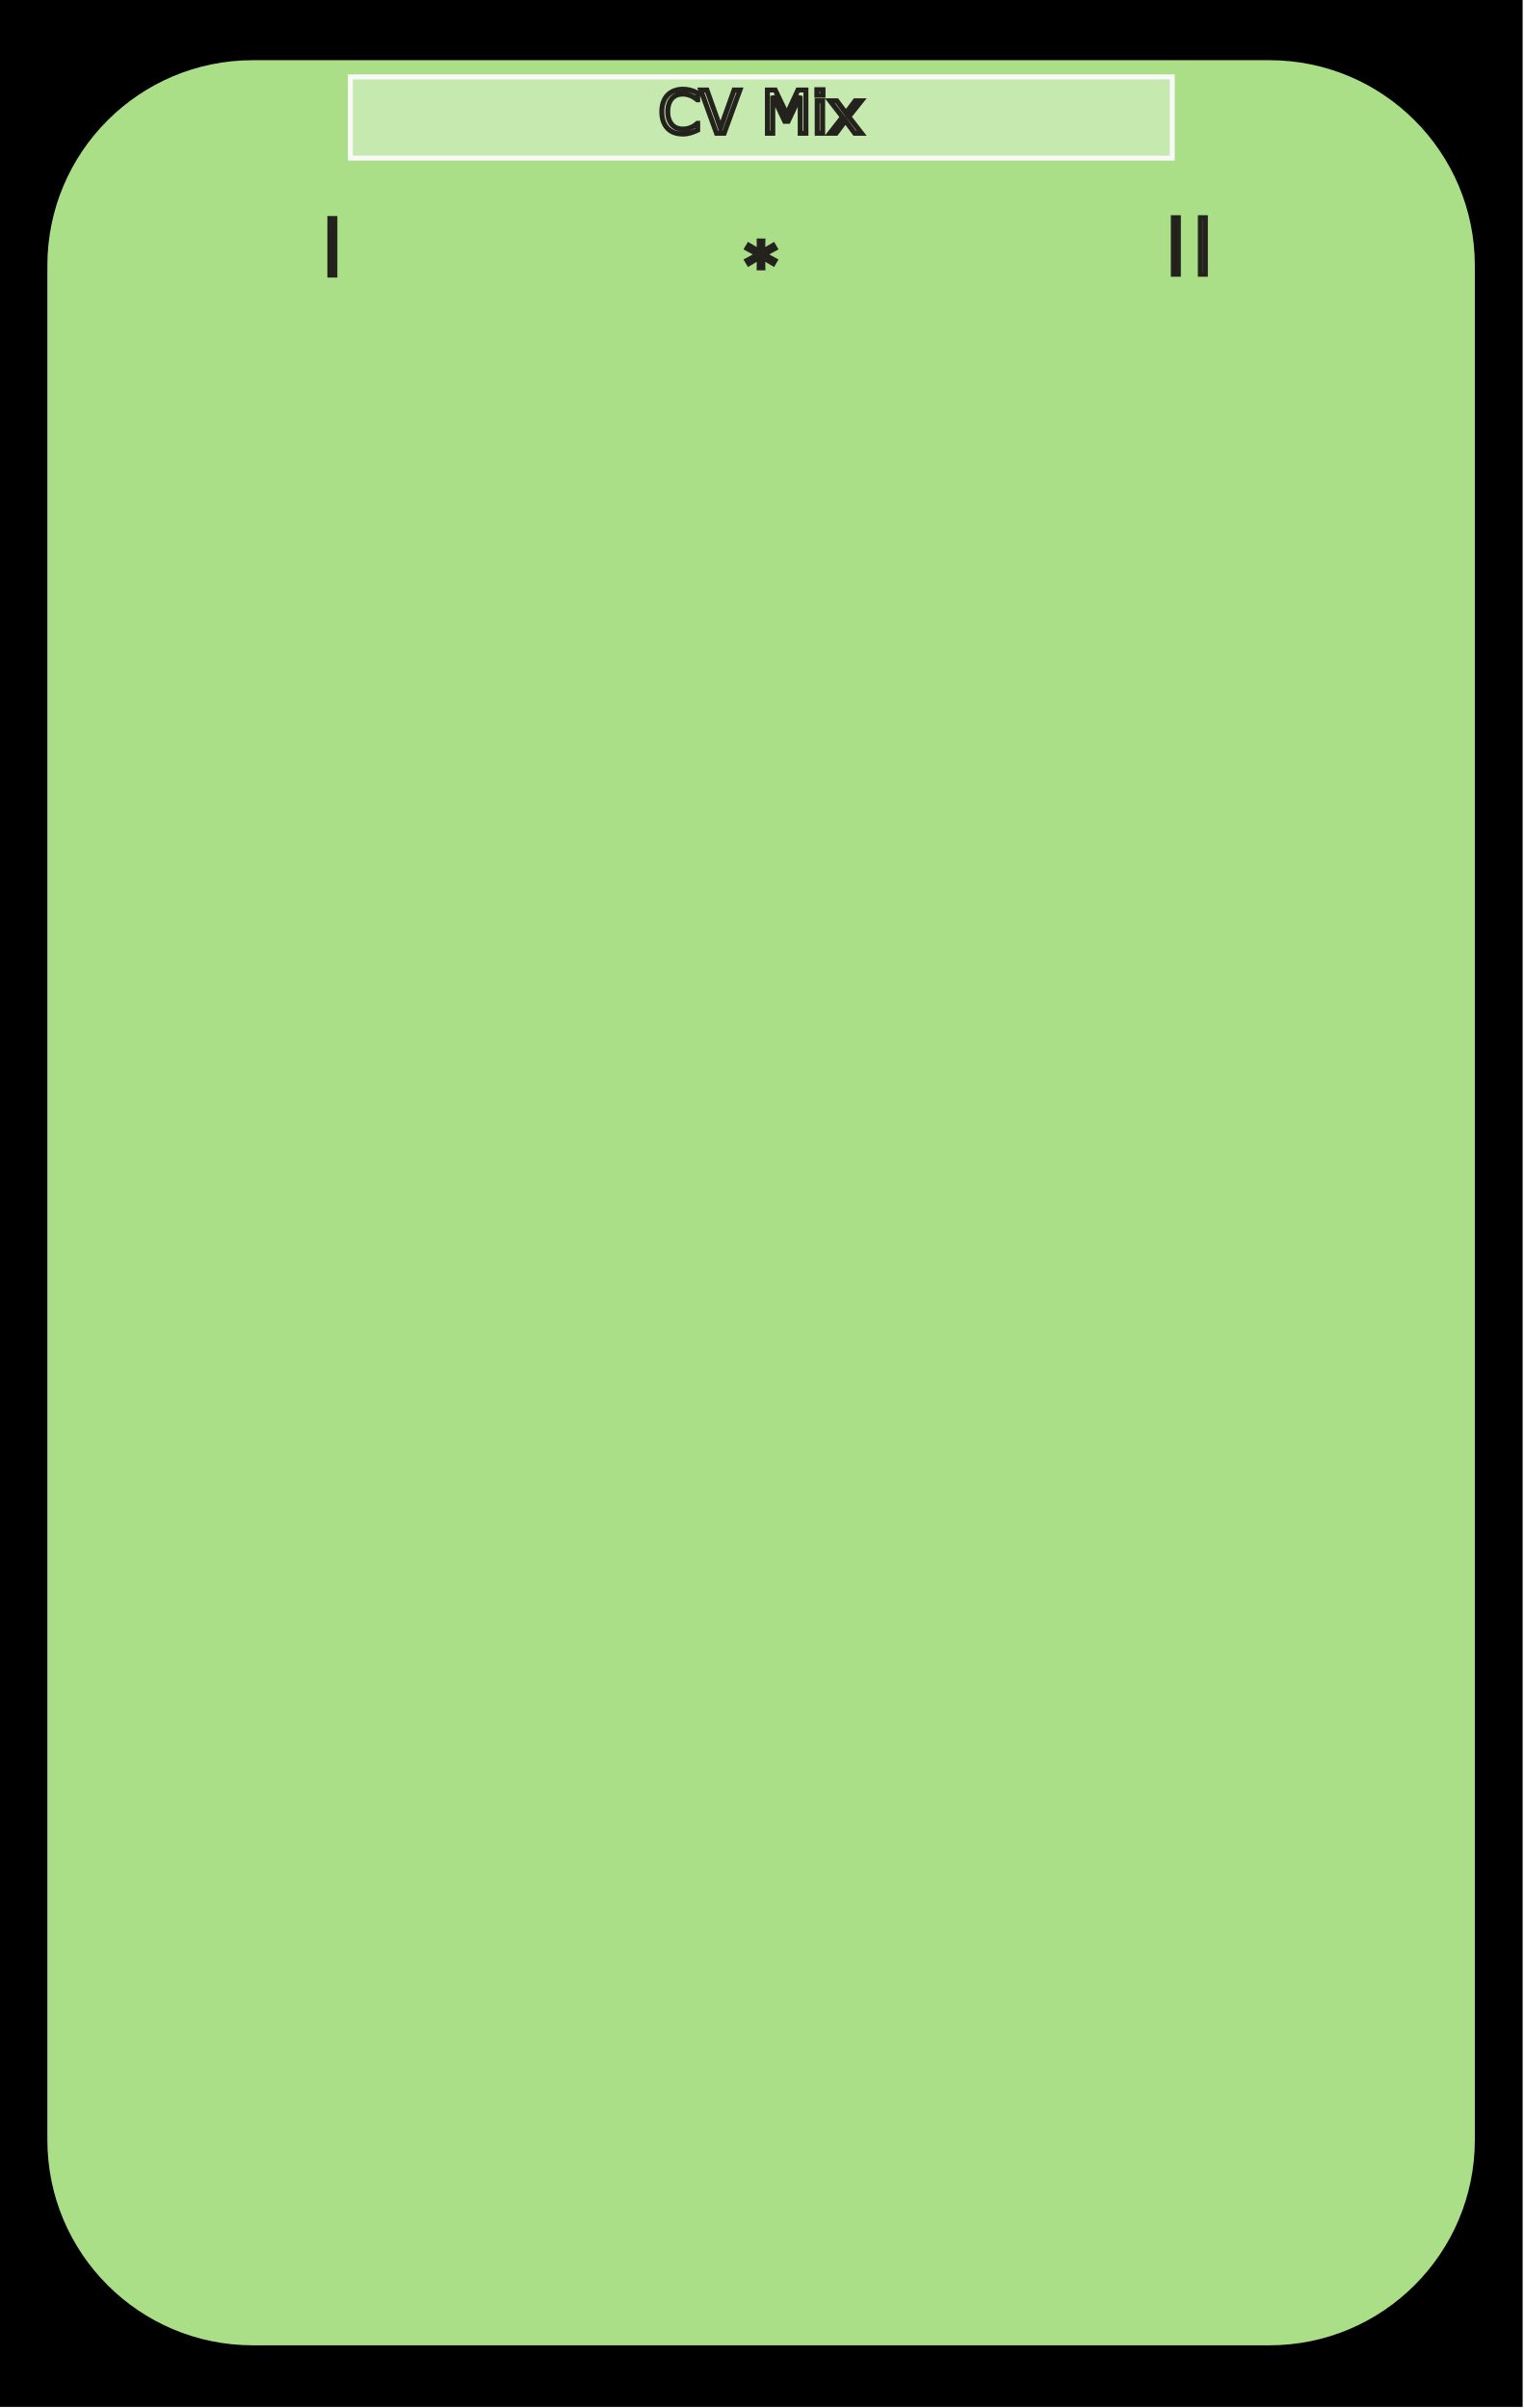
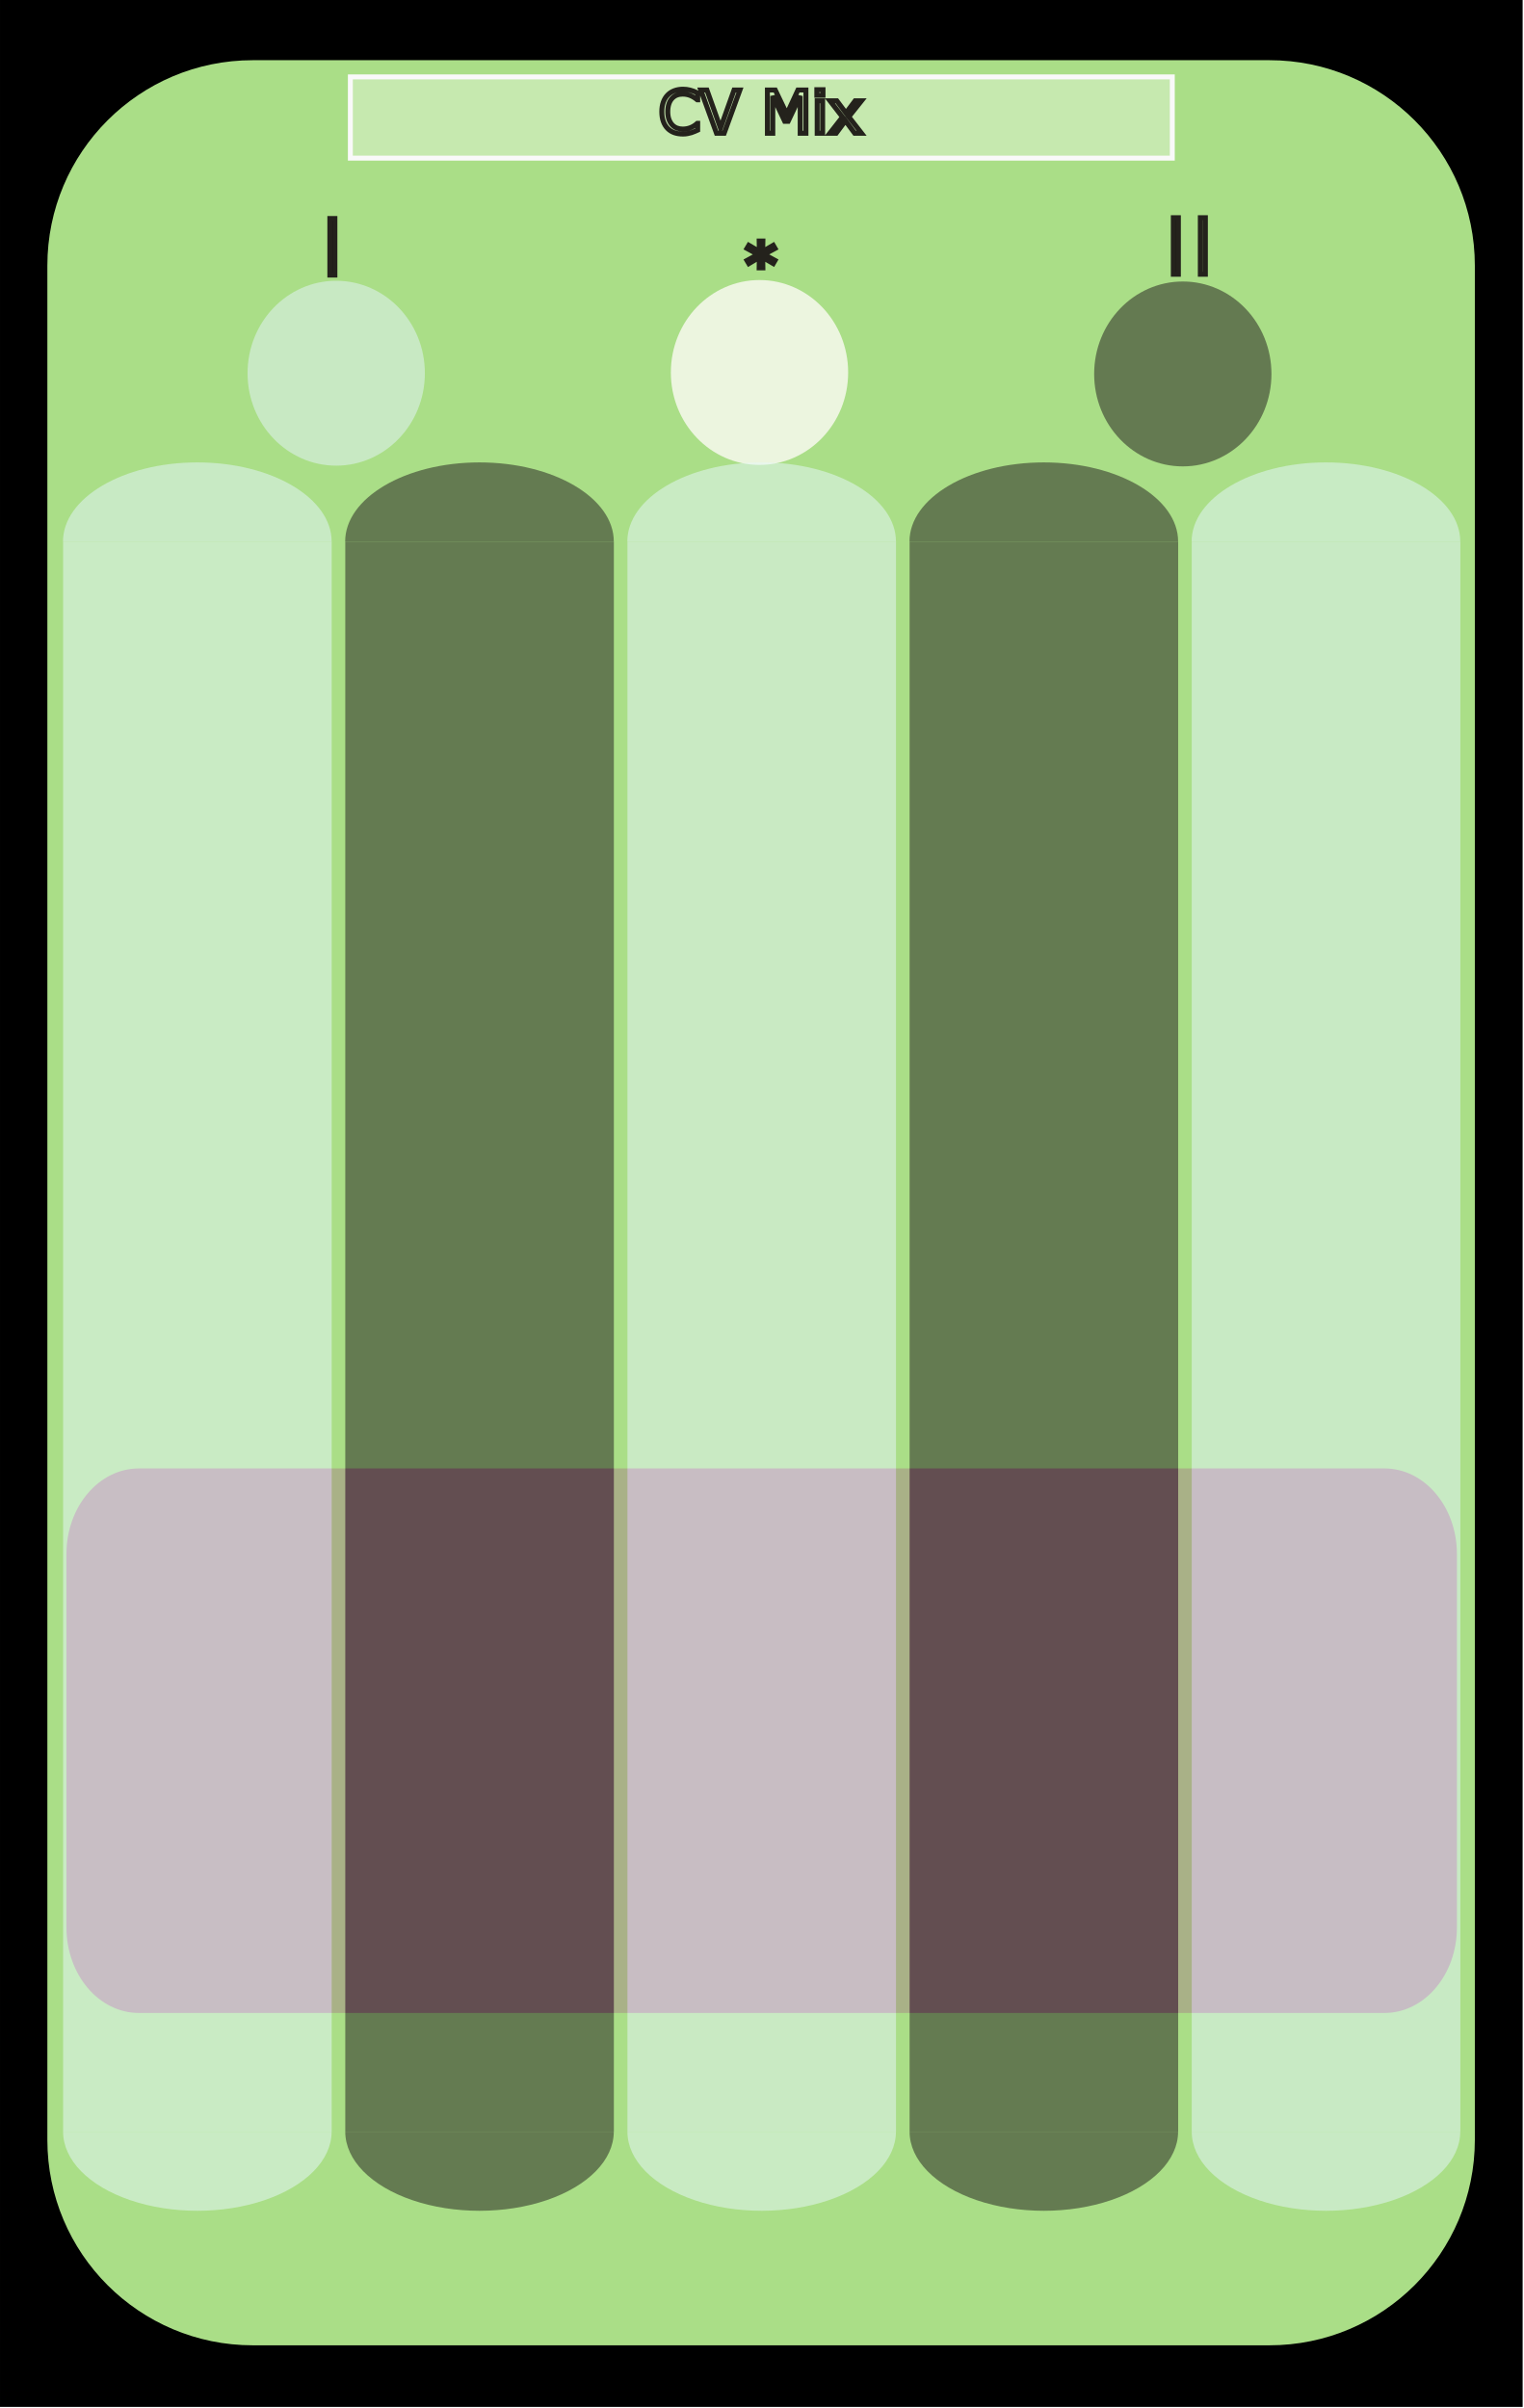
- <svg xmlns="http://www.w3.org/2000/svg" viewBox="0 0 81.28 128.5" width="81.28mm" height="128.5mm" version="1.1" id="svg5">
+ <svg xmlns="http://www.w3.org/2000/svg" viewBox="0 0 81.28 128.5" width="81.28mm" height="128.5mm" version="1.1" id="svg5" xml:space="preserve">
  <defs id="defs1" />
  <g transform="matrix(0.2644604,0,0,0.2644604,-238.7737,-78.60282)" id="g5">
    <g id="g4" transform="matrix(1.003457,0,0,1,-3.121043,-0.6440278)">
      <g id="g1" transform="matrix(0.9715842,0,0,1,56.70103,1.288055)">
        <path d="m 1186.014,296.576 c 0,0 -315.095,0 -315.095,0 0,0 0,485.669 0,485.669 0,0 315.095,0 315.095,0 z" fill="#8ac68a" id="path1" style="fill:#000000;stroke-width:1.16" />
      </g>
    </g>
  </g>
  <rect style="fill:#aade87;stroke-width:0.265" id="rect7" width="76.165" height="121.943" x="2.527" y="3.212" ry="10.963" />
  <rect style="fill:#c6e9af;stroke:#f9f9f9;stroke-width:0.264" id="rect8" width="43.855" height="4.336" x="18.694" y="4.103" />
  <path d="m 17.869,14.679 h -0.27 v -3.019 h 0.27 z" id="text26" style="stroke:#24221c;stroke-width:0.264" aria-label="|" />
  <path d="m 62.874,14.636 h -0.27 v -3.019 h 0.27 z" id="text37" style="stroke:#24221c;stroke-width:0.264" aria-label="|" />
  <path d="m 64.315,14.636 h -0.27 v -3.019 h 0.27 z" id="text36" style="fill:#000000;fill-opacity:0;stroke:#24221c;stroke-width:0.264" aria-label="|" />
  <path d="m 41.356,13.897 -0.099,0.17 -0.561,-0.33 0.009,0.558 h -0.2 l 0.008,-0.558 -0.559,0.332 -0.101,-0.17 0.59,-0.321 -0.59,-0.321 0.101,-0.17 0.561,0.33 -0.009,-0.556 h 0.2 l -0.011,0.556 0.562,-0.329 0.099,0.17 -0.589,0.318 z" id="text38" style="stroke:#24221c;stroke-width:0.264" aria-label="*" />
  <path d="m 37.225,6.943 q -0.085,0.037 -0.155,0.07 -0.068,0.033 -0.18,0.068 -0.095,0.029 -0.206,0.05 -0.11,0.022 -0.243,0.022 -0.251,0 -0.457,-0.07 Q 35.779,7.011 35.627,6.861 35.478,6.713 35.395,6.487 35.311,6.259 35.311,5.958 q 0,-0.285 0.081,-0.51 0.081,-0.225 0.233,-0.38 0.147,-0.15 0.355,-0.229 0.209,-0.079 0.464,-0.079 0.186,0 0.371,0.045 0.186,0.045 0.412,0.158 v 0.364 h -0.023 Q 37.012,5.168 36.824,5.095 q -0.188,-0.073 -0.402,-0.073 -0.175,0 -0.316,0.057 -0.14,0.056 -0.25,0.175 -0.107,0.116 -0.167,0.295 -0.059,0.177 -0.059,0.409 0,0.243 0.065,0.419 0.067,0.175 0.171,0.285 0.109,0.115 0.253,0.171 0.146,0.054 0.307,0.054 0.222,0 0.415,-0.076 0.194,-0.076 0.363,-0.228 h 0.022 z M 39.48,4.802 38.639,7.11 H 38.23 L 37.39,4.802 h 0.329 l 0.724,2.031 0.724,-2.031 z m 3.522,2.308 H 42.695 V 5.121 L 42.053,6.475 H 41.87 L 41.233,5.121 V 7.11 H 40.946 V 4.802 h 0.419 l 0.615,1.285 0.595,-1.285 h 0.426 z m 0.91,-2.022 H 43.583 V 4.786 h 0.329 z m -0.019,2.022 H 43.602 V 5.378 h 0.291 z m 2.076,0 H 45.602 L 45.11,6.445 44.616,7.11 h -0.34 l 0.676,-0.864 -0.67,-0.868 h 0.367 l 0.488,0.654 0.49,-0.654 h 0.341 l -0.681,0.853 z" id="text1" style="font-size:3.175px;fill-opacity:0;stroke:#24221c;stroke-width:0.265" aria-label="CV Mix" />
+   <g id="g23" transform="translate(-0.1164876,-0.2631522)" style="fill:#272420;fill-opacity:0.531">
+     <path d="m 32.867,29.161 a 7.167,4.224 0 0 1 0,0.003 H 25.7 18.539 v 84.851 h 7.163 7.164 a 7.164,4.224 0 0 1 -5.17e-4,0.004 h 0.004 V 29.161 Z" style="fill:#272420;fill-opacity:0.531;stroke-width:0.265;stroke-opacity:0.527" id="path19" />
+     <path d="M 32.866,114.019 H 18.539 v -0.004 h -0.001 a 7.164,4.224 0 0 0 3.582,3.658 7.164,4.224 0 0 0 7.164,0 7.164,4.224 0 0 0 3.582,-3.654 z" style="fill:#272420;fill-opacity:0.531;stroke-width:0.299;stroke-opacity:0.528" id="path20" />
+     <path d="m 25.7,24.939 a 7.167,4.224 0 0 0 -7.167,4.225 h 0.006 v -0.003 H 32.867 A 7.167,4.224 0 0 0 25.7,24.939 Z" style="fill:#272420;fill-opacity:0.531;stroke-width:0.299;stroke-opacity:0.528" id="path18" />
+   </g>
+   <g id="g25" transform="translate(-15.17145,-0.2631522)">
+     <path d="m 32.867,29.161 a 7.167,4.224 0 0 1 0,0.003 H 25.7 18.539 v 84.851 h 7.163 7.164 a 7.164,4.224 0 0 1 -5.17e-4,0.004 h 0.004 V 29.161 Z" style="fill:#e3f6f8;fill-opacity:0.531;stroke-width:0.265;stroke-opacity:0.527" id="path23" />
+     <path d="M 32.866,114.019 H 18.539 v -0.004 h -0.001 a 7.164,4.224 0 0 0 3.582,3.658 7.164,4.224 0 0 0 7.164,0 7.164,4.224 0 0 0 3.582,-3.654 z" style="fill:#e3f7f9;fill-opacity:0.531;stroke-width:0.299;stroke-opacity:0.528" id="path24" />
+     <path d="m 25.7,24.939 a 7.167,4.224 0 0 0 -7.167,4.225 h 0.006 v -0.003 H 32.867 A 7.167,4.224 0 0 0 25.7,24.939 Z" style="fill:#e2f5f8;fill-opacity:0.531;stroke-width:0.299;stroke-opacity:0.528" id="path25" />
+   </g>
+   <ellipse style="fill:#262220;fill-opacity:0.531;stroke:none;stroke-width:0.265;stroke-opacity:0.528" id="path26" cx="63.11" cy="19.955" rx="4.73" ry="4.933" />
+   <ellipse style="fill:#fdfbf6;fill-opacity:0.801;stroke:none;stroke-width:0.265;stroke-opacity:0.528" id="ellipse27" cx="40.524" cy="19.877" rx="4.73" ry="4.933" />
+   <ellipse style="fill:#e2f4f8;fill-opacity:0.529;stroke:none;stroke-width:0.265;stroke-opacity:0.528" id="ellipse28" cx="17.939" cy="19.916" rx="4.73" ry="4.933" />
+   <g id="g30" transform="translate(29.99345,-0.2631522)" style="fill:#272420;fill-opacity:0.531">
+     <path d="m 32.867,29.161 a 7.167,4.224 0 0 1 0,0.003 H 25.7 18.539 v 84.851 h 7.163 7.164 a 7.164,4.224 0 0 1 -5.17e-4,0.004 h 0.004 V 29.161 Z" style="fill:#272420;fill-opacity:0.531;stroke-width:0.265;stroke-opacity:0.527" id="path28" />
+     <path d="M 32.866,114.019 H 18.539 v -0.004 h -0.001 a 7.164,4.224 0 0 0 3.582,3.658 7.164,4.224 0 0 0 7.164,0 7.164,4.224 0 0 0 3.582,-3.654 z" style="fill:#272420;fill-opacity:0.531;stroke-width:0.299;stroke-opacity:0.528" id="path29" />
+     <path d="m 25.7,24.939 a 7.167,4.224 0 0 0 -7.167,4.225 h 0.006 v -0.003 H 32.867 A 7.167,4.224 0 0 0 25.7,24.939 Z" style="fill:#272420;fill-opacity:0.531;stroke-width:0.299;stroke-opacity:0.528" id="path30" />
+   </g>
+   <g id="g33" transform="translate(14.93848,-0.2631522)">
+     <path d="m 32.867,29.161 a 7.167,4.224 0 0 1 0,0.003 H 25.7 18.539 v 84.851 h 7.163 7.164 a 7.164,4.224 0 0 1 -5.17e-4,0.004 h 0.004 V 29.161 Z" style="fill:#e3f5f7;fill-opacity:0.531;stroke-width:0.265;stroke-opacity:0.527" id="path31" />
+     <path d="M 32.866,114.019 H 18.539 v -0.004 h -0.001 a 7.164,4.224 0 0 0 3.582,3.658 7.164,4.224 0 0 0 7.164,0 7.164,4.224 0 0 0 3.582,-3.654 z" style="fill:#e3f6f7;fill-opacity:0.531;stroke-width:0.299;stroke-opacity:0.528" id="path32" />
+     <path d="m 25.7,24.939 a 7.167,4.224 0 0 0 -7.167,4.225 h 0.006 v -0.003 H 32.867 A 7.167,4.224 0 0 0 25.7,24.939 Z" style="fill:#e3f6f7;fill-opacity:0.531;stroke-width:0.299;stroke-opacity:0.528" id="path33" />
+   </g>
+   <g id="g36" transform="translate(45.04841,-0.2631522)">
+     <path d="m 32.867,29.161 a 7.167,4.224 0 0 1 0,0.003 H 25.7 18.539 v 84.851 h 7.163 7.164 a 7.164,4.224 0 0 1 -5.17e-4,0.004 h 0.004 V 29.161 Z" style="fill:#e2f5f8;fill-opacity:0.531;stroke-width:0.265;stroke-opacity:0.527" id="path34" />
+     <path d="M 32.866,114.019 H 18.539 v -0.004 h -0.001 a 7.164,4.224 0 0 0 3.582,3.658 7.164,4.224 0 0 0 7.164,0 7.164,4.224 0 0 0 3.582,-3.654 z" style="fill:#e2f4f8;fill-opacity:0.531;stroke-width:0.299;stroke-opacity:0.528" id="path35" />
+     <path d="m 25.7,24.939 a 7.167,4.224 0 0 0 -7.167,4.225 h 0.006 v -0.003 H 32.867 A 7.167,4.224 0 0 0 25.7,24.939 Z" style="fill:#e2f7f8;fill-opacity:0.531;stroke-width:0.299;stroke-opacity:0.528" id="path36" />
+   </g>
+   <rect style="mix-blend-mode:difference;fill:#026a01;fill-opacity:0.559;stroke-width:0.243;stroke-opacity:0.528;opacity:0.759" id="rect53" width="74.189" height="29.057" x="3.546" y="78.362" rx="3.864" ry="4.561" />
</svg>
